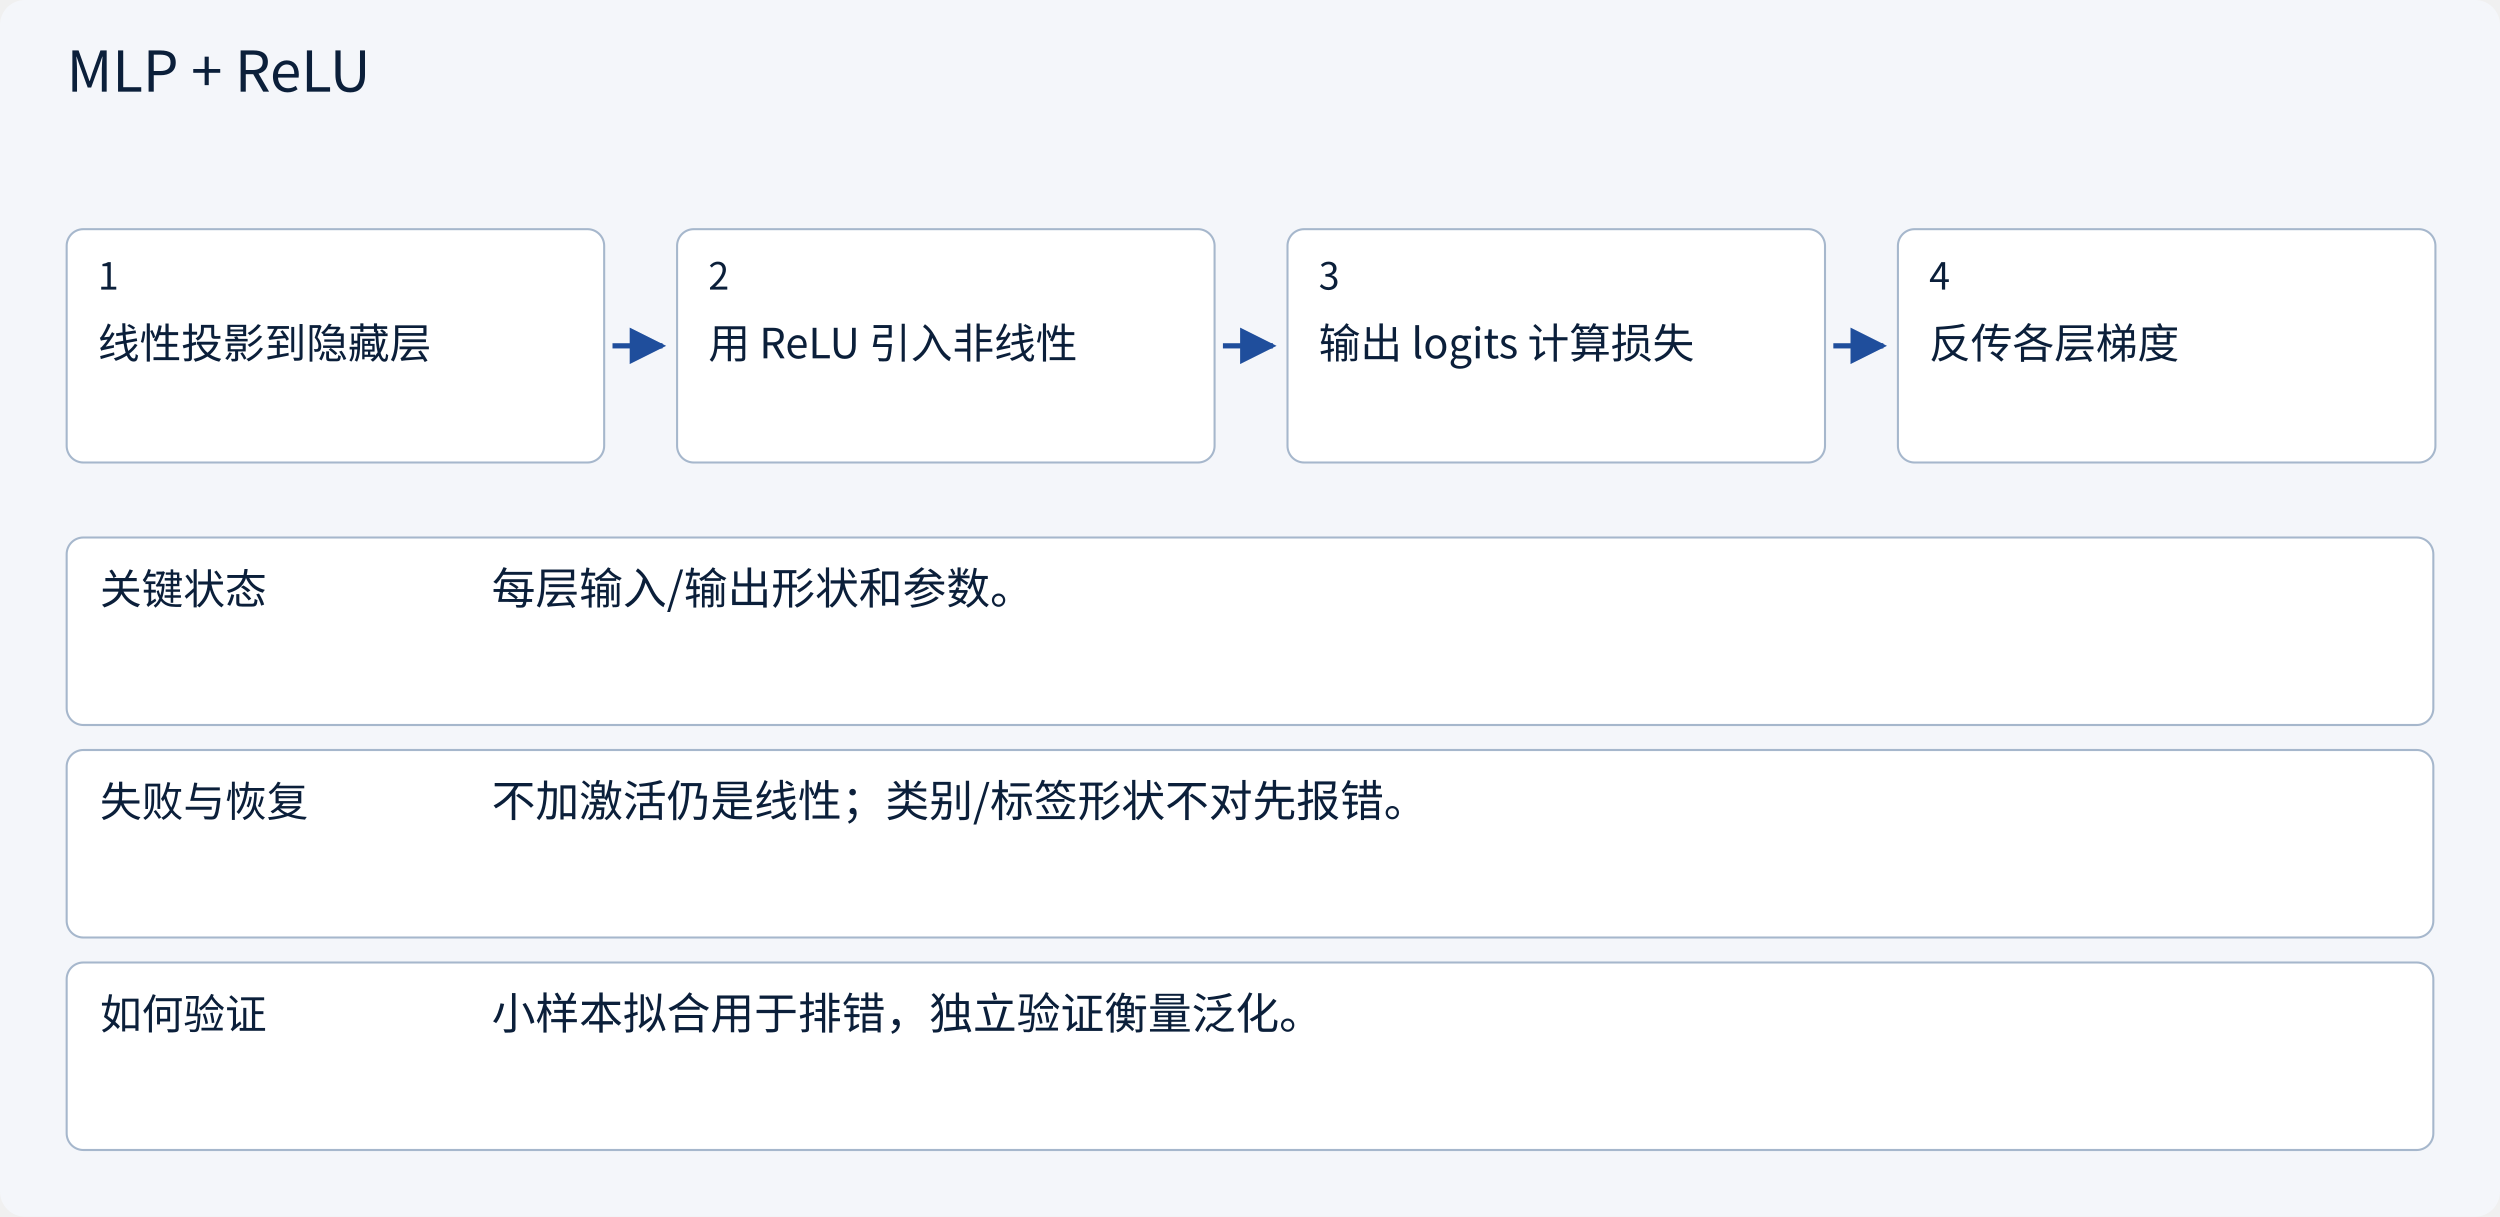
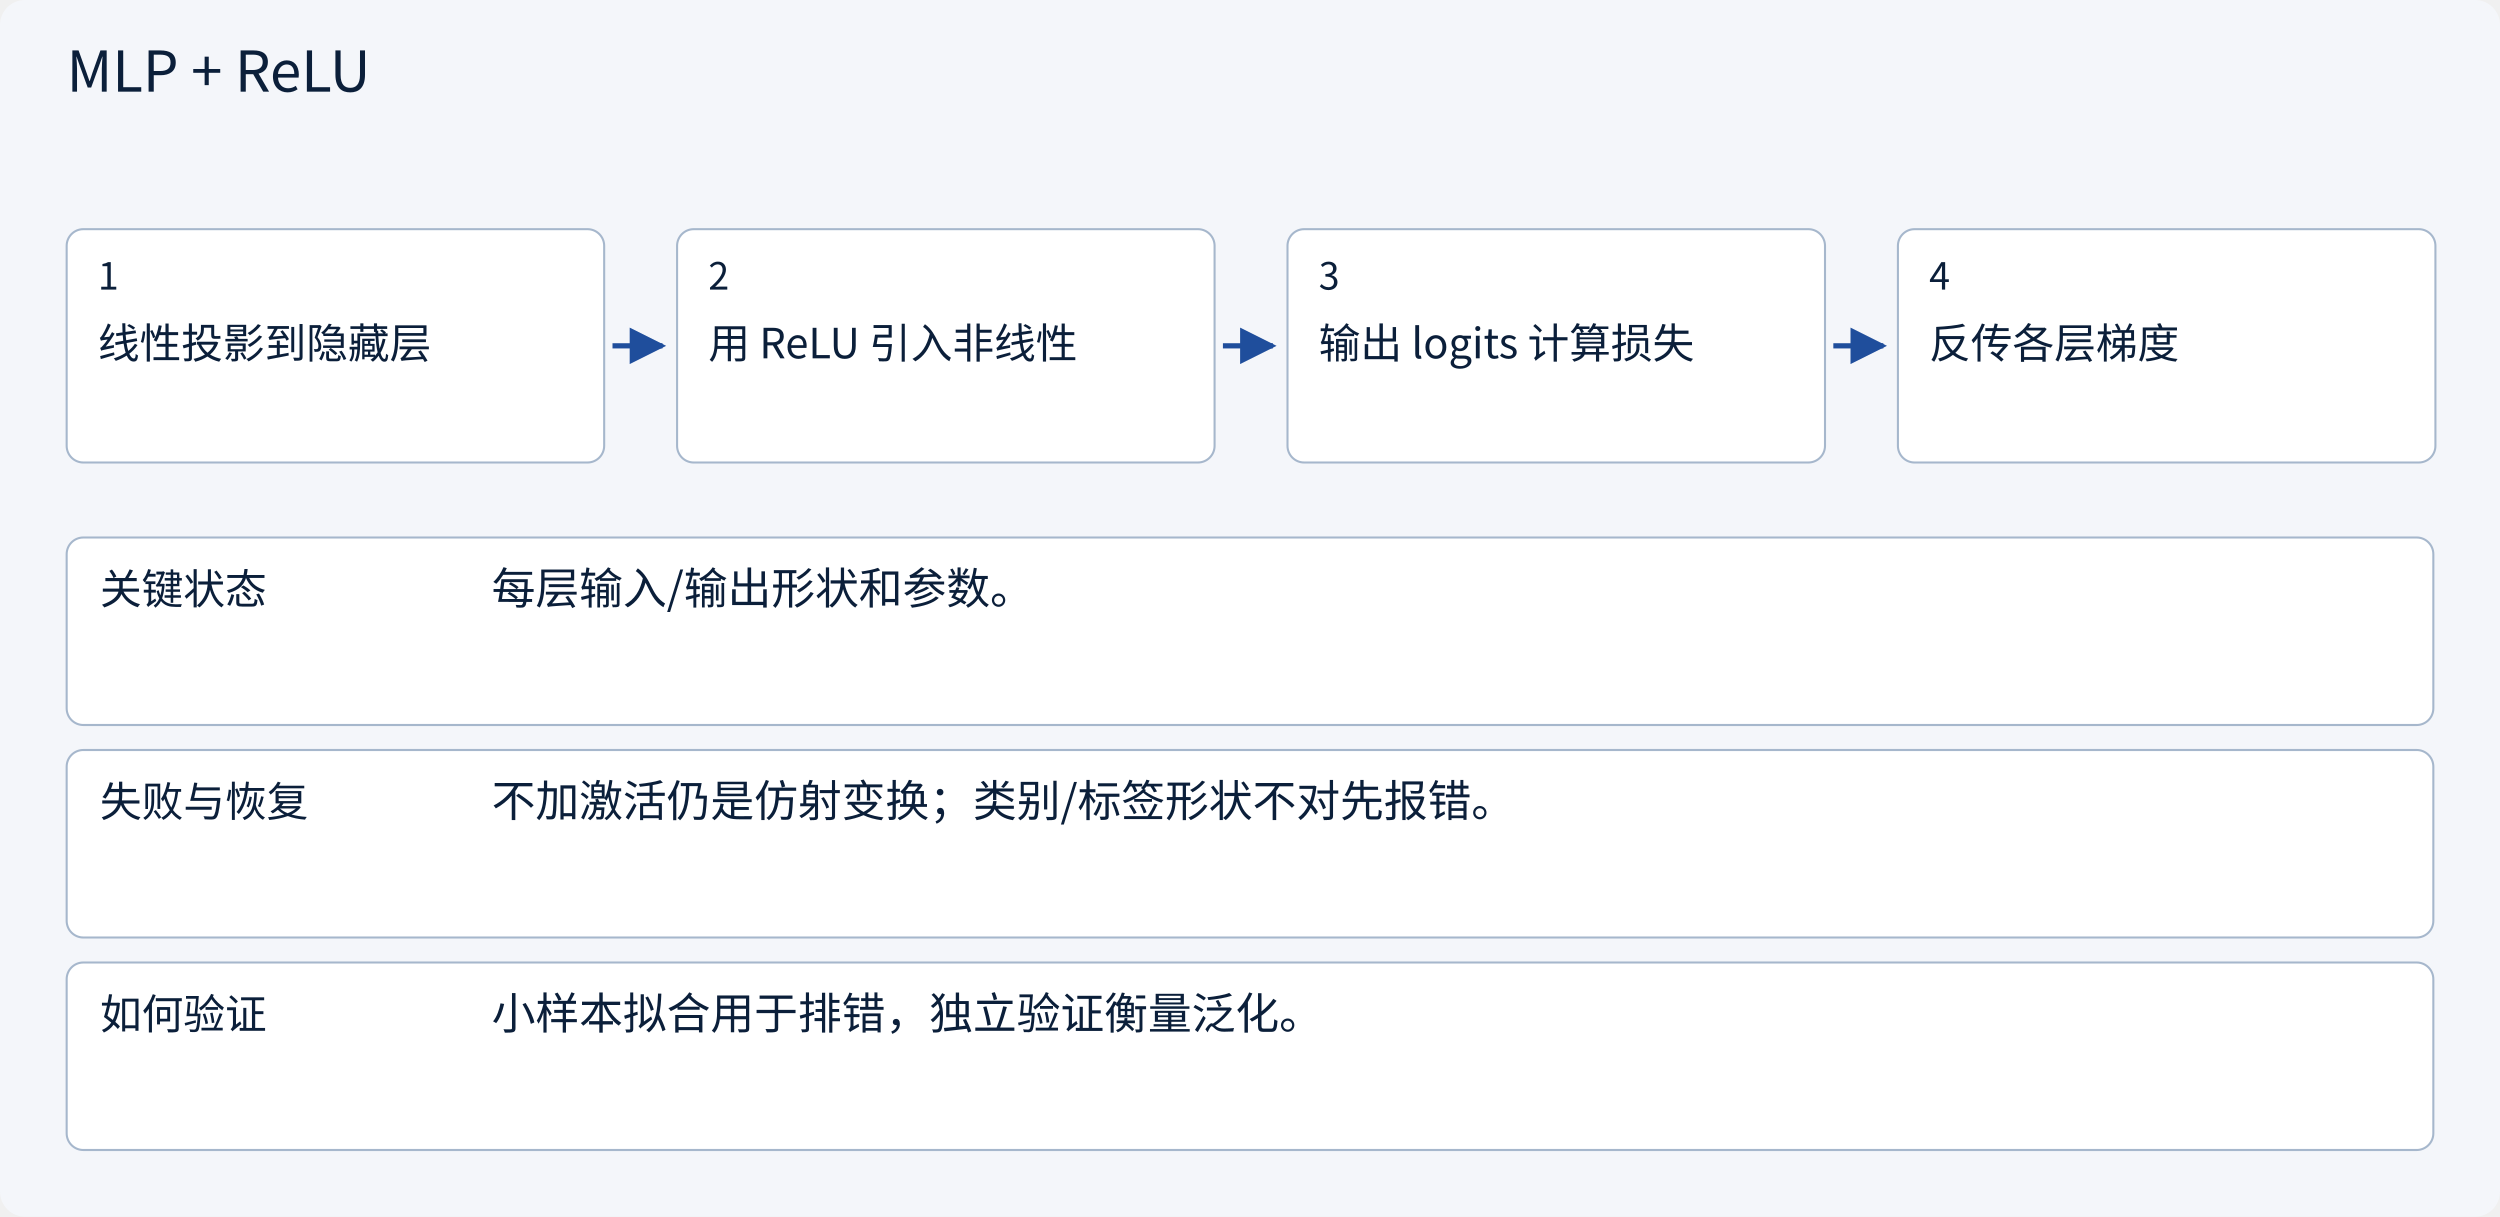
<svg xmlns="http://www.w3.org/2000/svg" viewBox="0 0 1200 584" width="1200" height="584" role="img" aria-labelledby="title desc">
  <defs>
    <marker id="arrow" viewBox="0 0 10 10" refX="9" refY="5" markerWidth="7" markerHeight="7" orient="auto">
      <path d="M0 0L10 5L0 10" fill="#1F4E9C" />
    </marker>
  </defs>
  <rect width="1200" height="584" rx="12" fill="#F4F6FA" />
  <g font-family="Noto Sans CJK SC,Microsoft YaHei,system-ui,sans-serif" fill="#0B1F3A">
    <text x="32" y="44" font-size="27" fill="#0B1F3A">MLP + ReLU</text>
    <rect x="32" y="110" width="258" height="112" rx="8" fill="white" stroke="#A6B7CC" />
    <text x="47" y="139" font-size="18" fill="#0B1F3A">1</text>
    <text x="47" y="172" font-size="20" fill="#0B1F3A">线性投影到隐藏层</text>
    <path d="M294 166.0L318 166.0" fill="none" stroke="#1F4E9C" stroke-width="2.5" marker-end="url(#arrow)" />
    <rect x="325" y="110" width="258" height="112" rx="8" fill="white" stroke="#A6B7CC" />
    <text x="340" y="139" font-size="18" fill="#0B1F3A">2</text>
    <text x="340" y="172" font-size="20" fill="#0B1F3A">用 ReLU 引入非线性</text>
    <path d="M587 166.0L611 166.0" fill="none" stroke="#1F4E9C" stroke-width="2.5" marker-end="url(#arrow)" />
    <rect x="618" y="110" width="258" height="112" rx="8" fill="white" stroke="#A6B7CC" />
    <text x="633" y="139" font-size="18" fill="#0B1F3A">3</text>
    <text x="633" y="172" font-size="20" fill="#0B1F3A">输出 logits 计算损失</text>
    <path d="M880 166.0L904 166.0" fill="none" stroke="#1F4E9C" stroke-width="2.5" marker-end="url(#arrow)" />
    <rect x="911" y="110" width="258" height="112" rx="8" fill="white" stroke="#A6B7CC" />
    <text x="926" y="139" font-size="18" fill="#0B1F3A">4</text>
    <text x="926" y="172" font-size="20" fill="#0B1F3A">反传各层梯度</text>
    <rect x="32" y="258" width="1136" height="90" rx="8" fill="white" stroke="#A6B7CC" />
    <text x="48" y="290" font-size="20" fill="#0B1F3A">关键状态</text>
    <text x="236" y="290" font-size="21" fill="#0B1F3A">每层输入/输出形状和参数。</text>
    <rect x="32" y="360" width="1136" height="90" rx="8" fill="white" stroke="#A6B7CC" />
    <text x="48" y="392" font-size="20" fill="#0B1F3A">失败与恢复</text>
-     <text x="236" y="392" font-size="21" fill="#0B1F3A">不加激活仍是线性；类别/标签形状不对先报错。</text>
+     <text x="236" y="392" font-size="21" fill="#0B1F3A">不加激活仍是仿射变换；类别/标签形状不对先报错。</text>
    <rect x="32" y="462" width="1136" height="90" rx="8" fill="white" stroke="#A6B7CC" />
    <text x="48" y="494" font-size="20" fill="#0B1F3A">如何验证</text>
    <text x="236" y="494" font-size="21" fill="#0B1F3A">小样本拟合用于排错，独立验证衡量泛化。</text>
  </g>
</svg>
